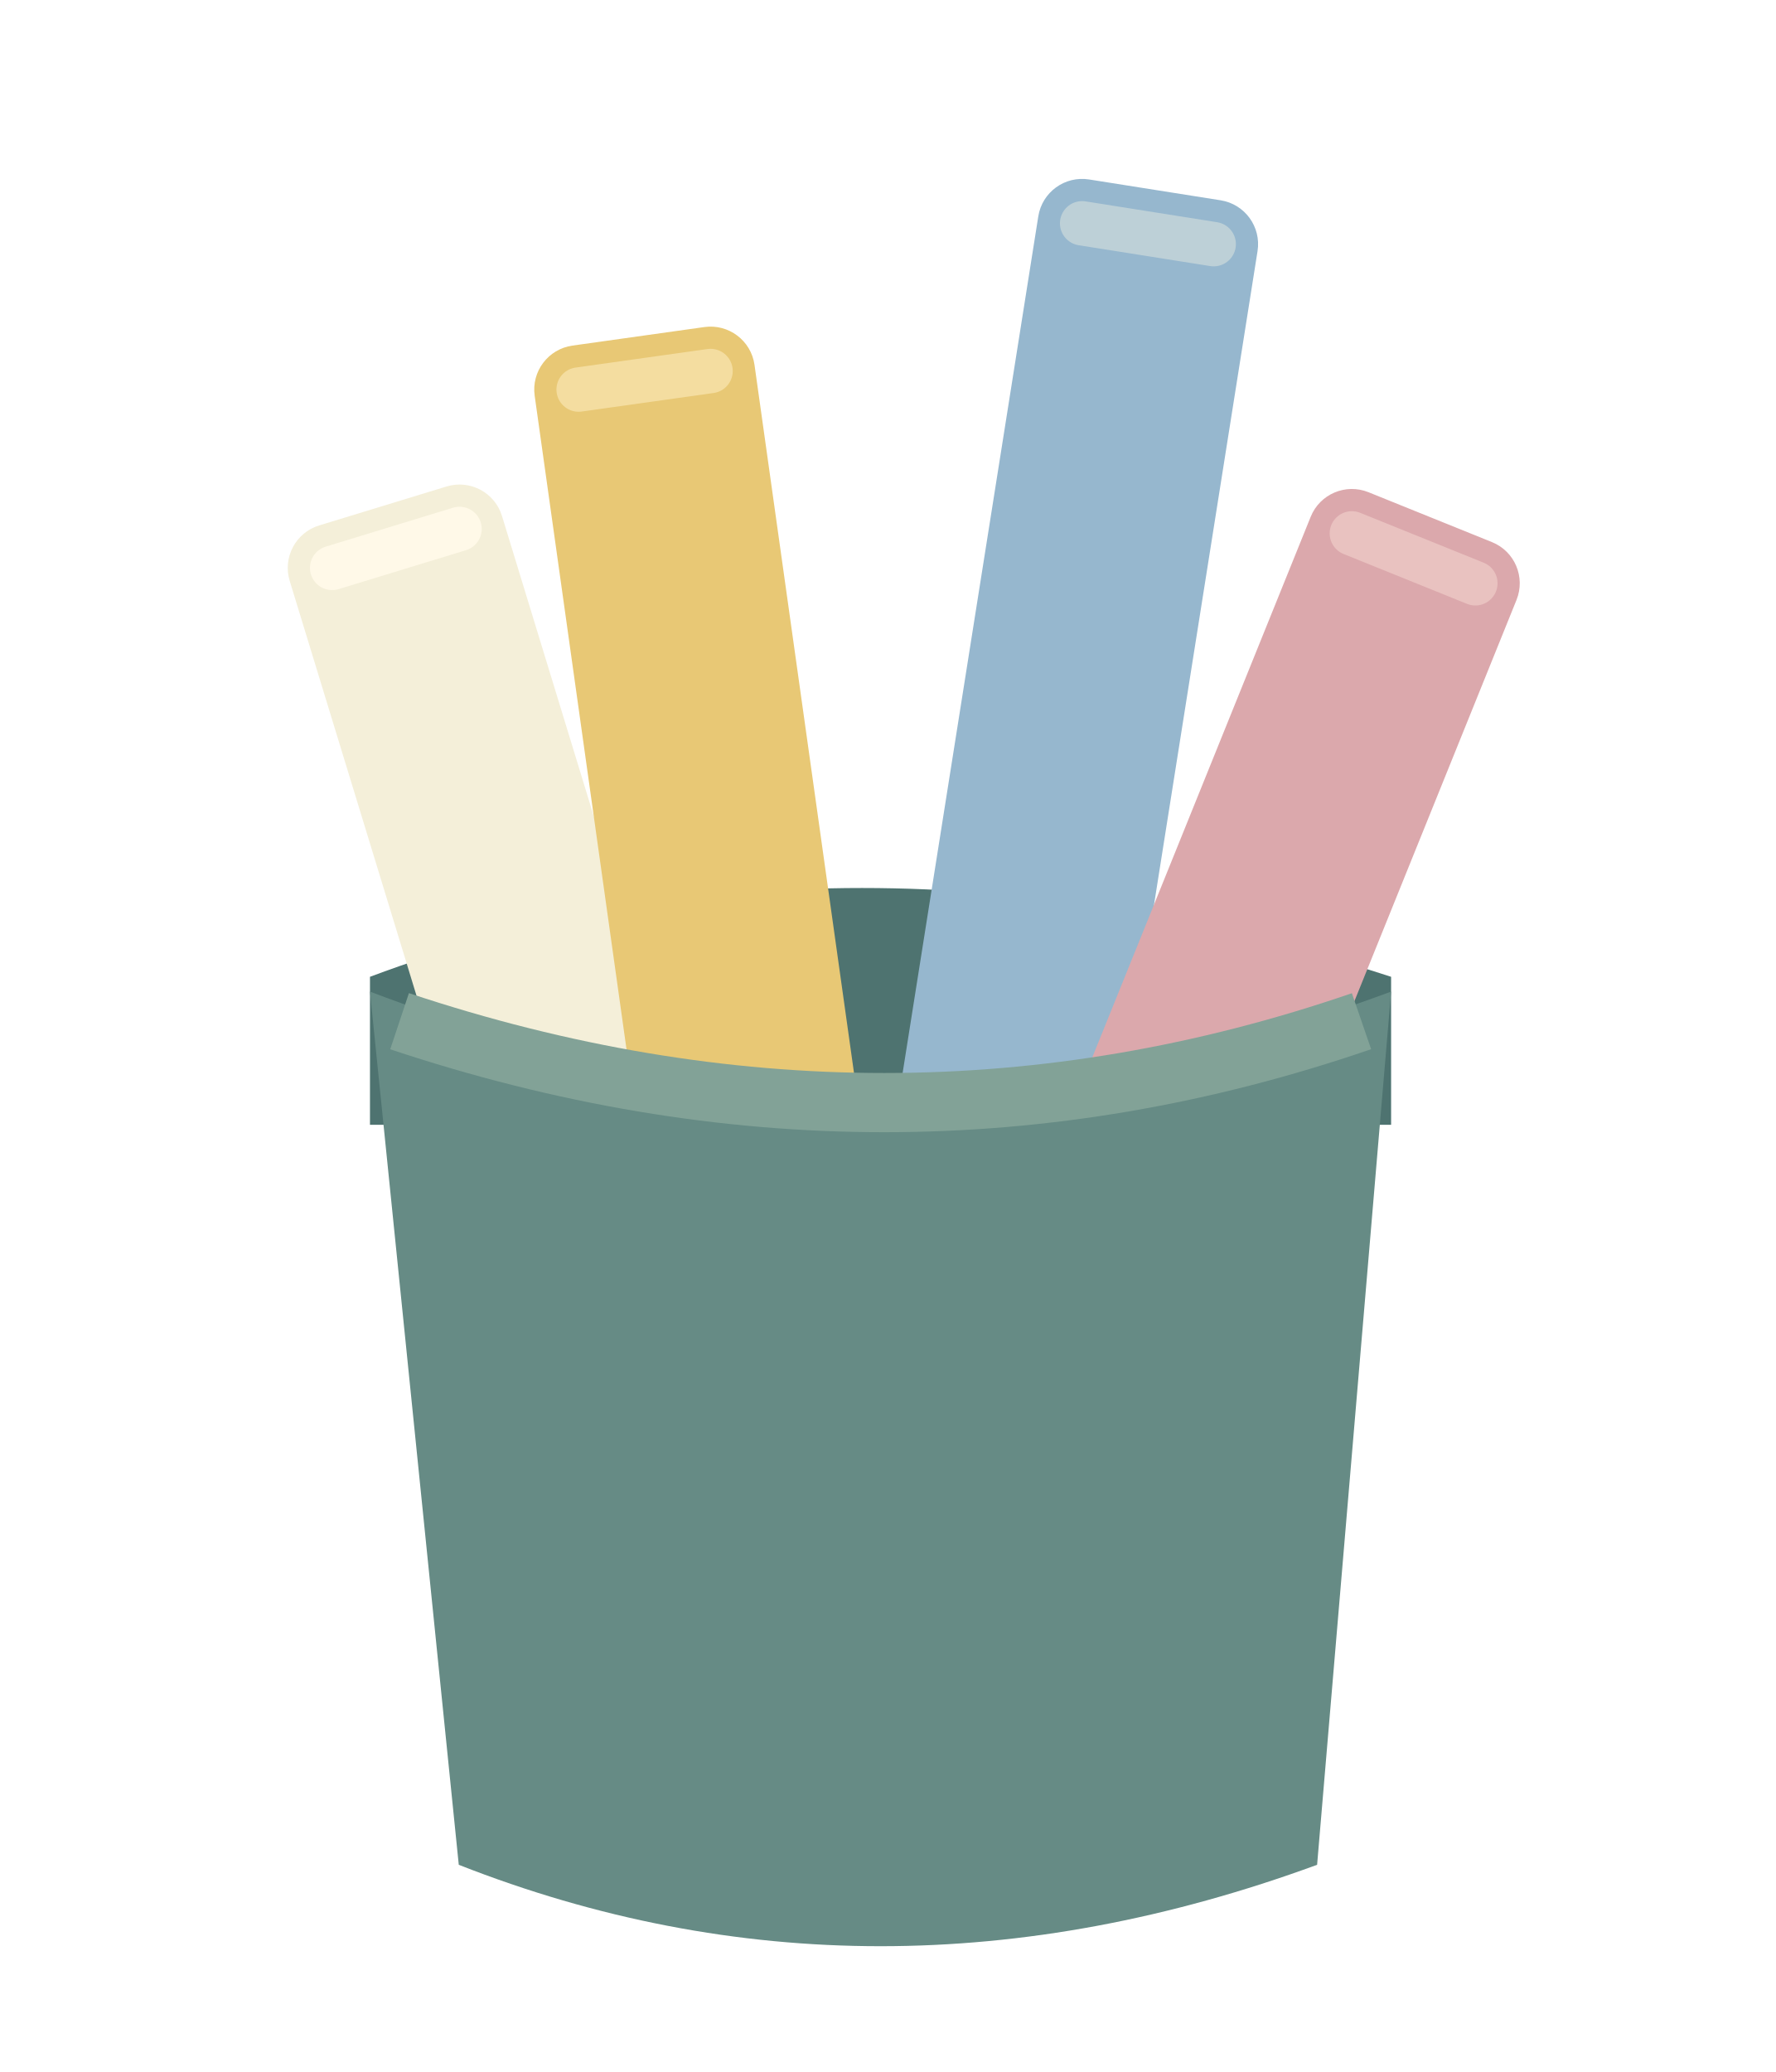
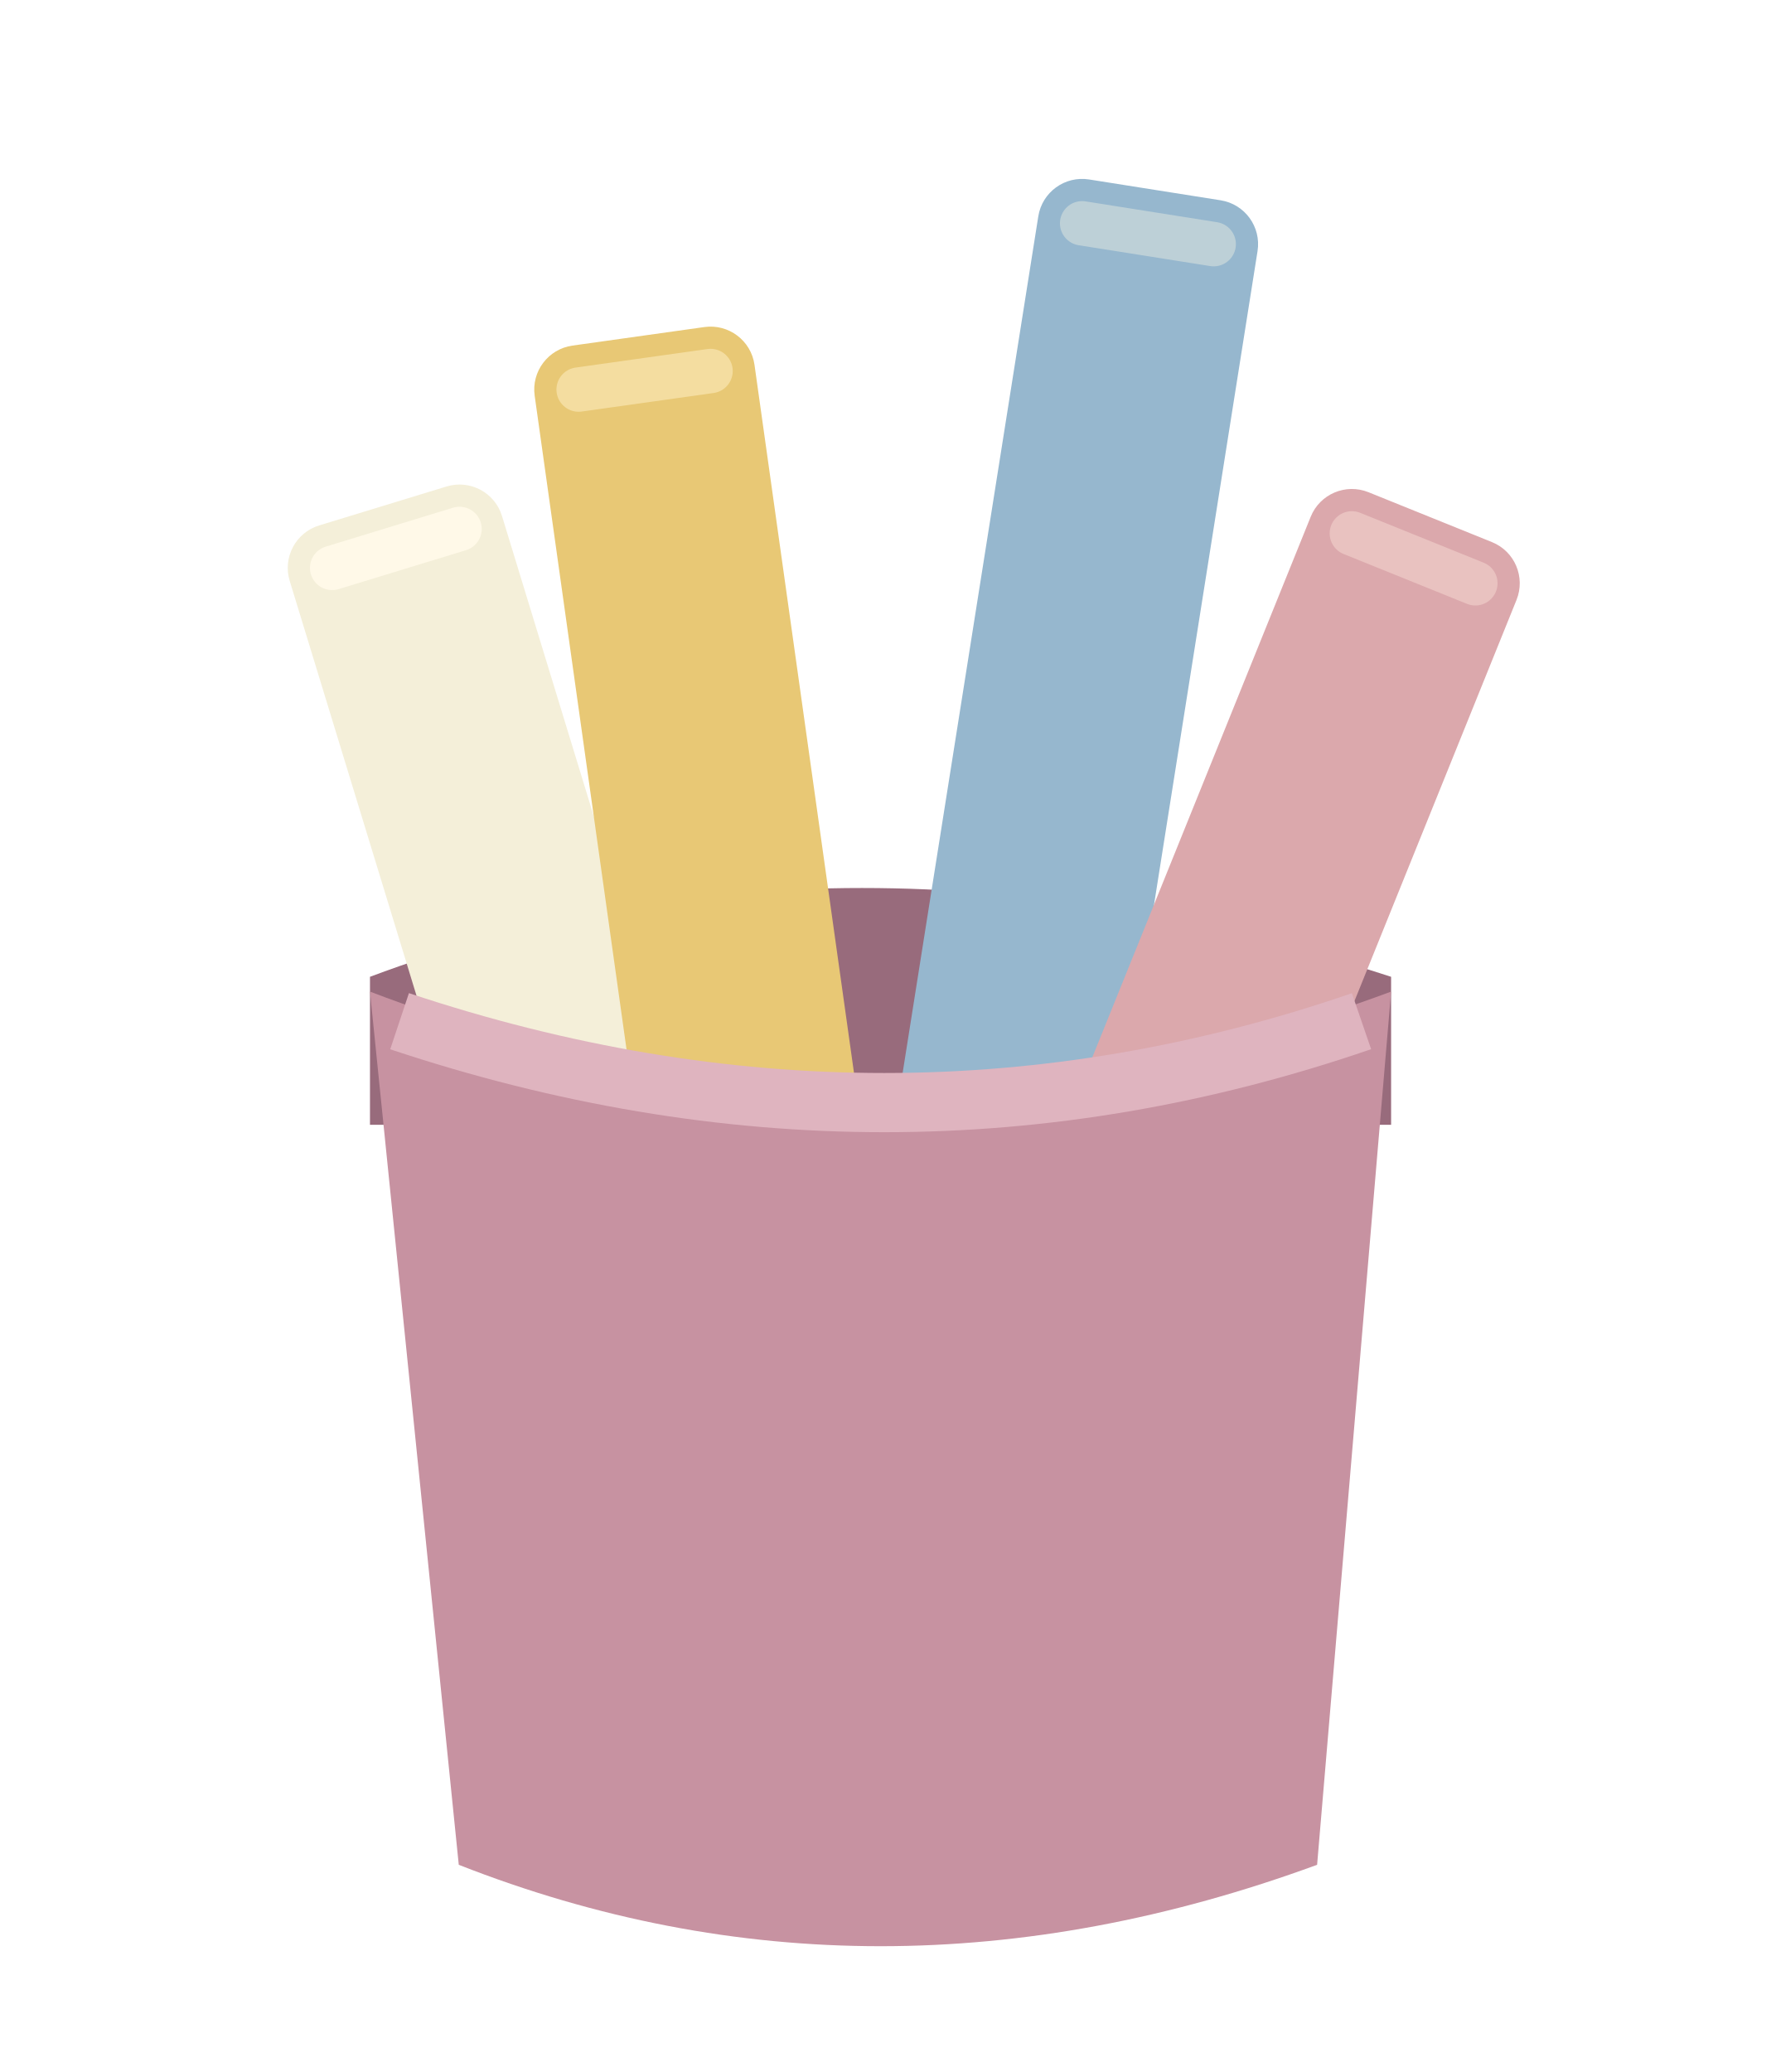
<svg xmlns="http://www.w3.org/2000/svg" viewBox="0 0 120 140">
-   <path fill="#4e7370" d="M25 66q32-12 69 0v10H25z" />
+   <path fill="#986b7c" d="M25 66q32-12 69 0v10H25z" />
  <g transform="rotate(-17 39 72)">
    <rect x="30" y="32" width="15" height="59" rx="3" fill="#f4efd9" />
    <path d="M33 35h9" stroke="#fff9e8" stroke-width="3" stroke-linecap="round" />
  </g>
  <g transform="rotate(-8 52 75)">
    <rect x="43" y="22" width="15" height="72" rx="3" fill="#e8c875" />
    <path d="M46 25h9" stroke="#f4dda0" stroke-width="3" stroke-linecap="round" />
  </g>
  <g transform="rotate(9 68 73)">
    <rect x="61" y="12" width="15" height="80" rx="3" fill="#96b7ce" />
    <path d="M64 15h9" stroke="#bdd0d7" stroke-width="3" stroke-linecap="round" />
  </g>
  <g transform="rotate(22 81 75)">
    <rect x="73" y="32" width="15" height="61" rx="3" fill="#dba8ac" />
    <path d="M76 35h9" stroke="#e9c2c0" stroke-width="3" stroke-linecap="round" />
  </g>
-   <path fill="#668b85" d="M25 67q34 13 69 0l-5 59q-30 11-58 0z" />
-   <path d="M27 69q33 11 65 0" fill="none" stroke="#82a297" stroke-width="4" />
+   <path fill="#c792a1" d="M25 67q34 13 69 0l-5 59q-30 11-58 0z" />
+   <path d="M27 69q33 11 65 0" fill="none" stroke="#dfb4bf" stroke-width="4" />
</svg>
